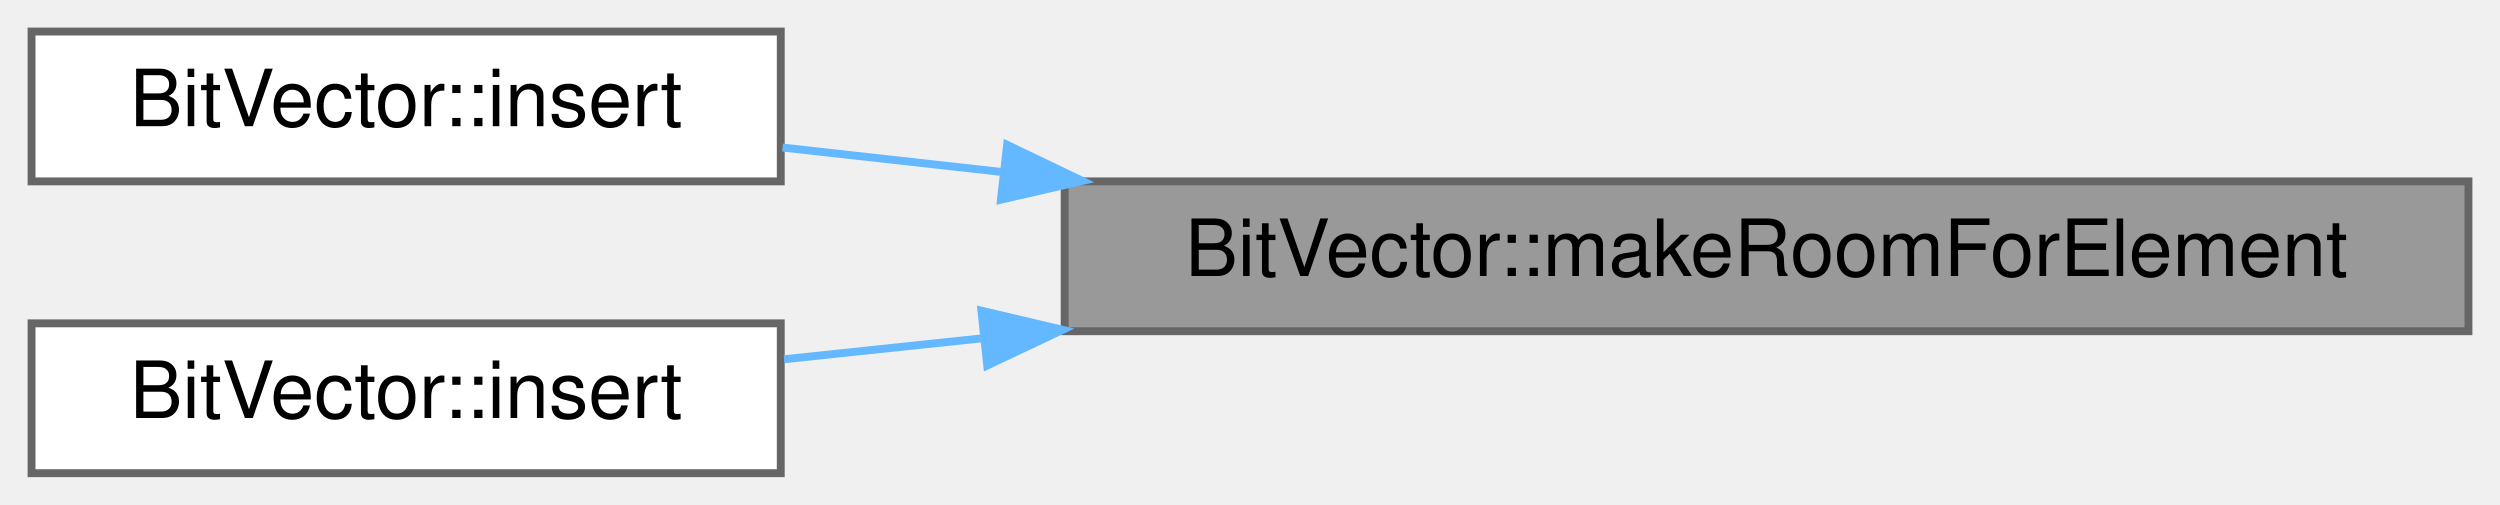
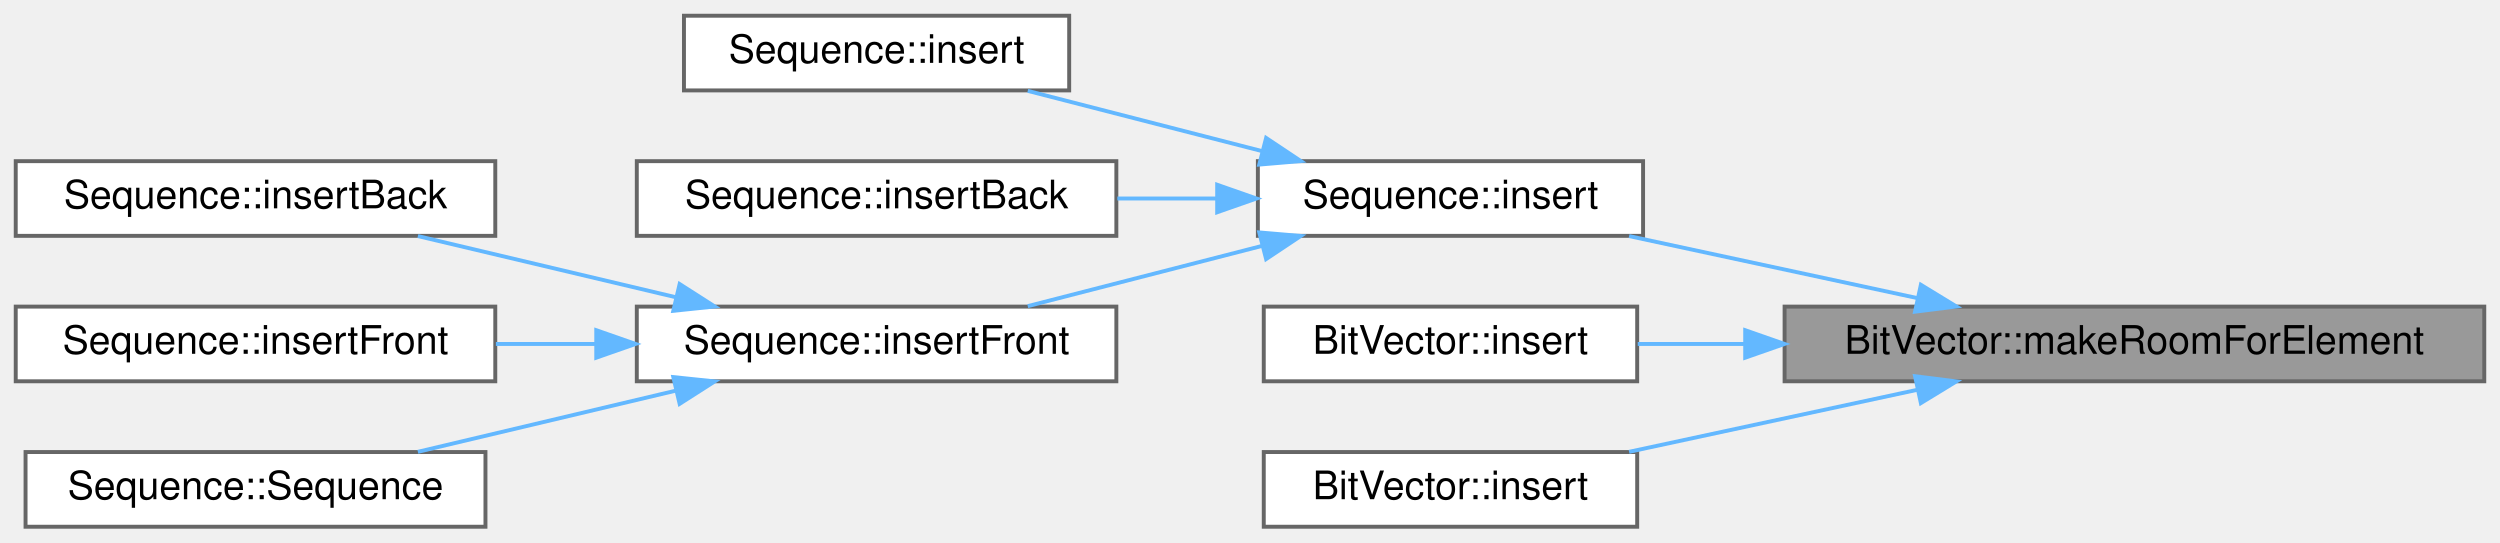
- <svg xmlns="http://www.w3.org/2000/svg" xmlns:xlink="http://www.w3.org/1999/xlink" width="317pt" height="64pt" viewBox="0.00 0.00 317.00 64.00">
-   <g id="graph0" class="graph" transform="scale(1 1) rotate(0) translate(4 60)">
+ <svg xmlns="http://www.w3.org/2000/svg" xmlns:xlink="http://www.w3.org/1999/xlink" width="636pt" height="138pt" viewBox="0.00 0.00 636.00 138.00">
+   <g id="graph0" class="graph" transform="scale(1 1) rotate(0) translate(4 134)">
    <g id="Node000001" class="node">
      <g id="a_Node000001">
        <a xlink:title="Insert a number of blank position inside BitVector::_data.">
-           <polygon fill="#999999" stroke="#666666" points="309,-37 131,-37 131,-18 309,-18 309,-37" />
-           <text text-anchor="middle" x="220" y="-25" font-family="Helvetica,sans-Serif" font-size="10.00">BitVector::makeRoomForElement</text>
+           <polygon fill="#999999" stroke="#666666" points="628,-56 450,-56 450,-37 628,-37 628,-56" />
+           <text text-anchor="middle" x="539" y="-44" font-family="Helvetica,sans-Serif" font-size="10.00">BitVector::makeRoomForElement</text>
        </a>
      </g>
    </g>
    <g id="Node000002" class="node">
      <g id="a_Node000002">
-         <a xlink:href="class_bit_vector.html#a9f86c96c013632abd9d18feafe78d72e" target="_top" xlink:title="Insert a number_of_elements inside the vector at the index pos .">
-           <polygon fill="white" stroke="#666666" points="95,-56 0,-56 0,-37 95,-37 95,-56" />
-           <text text-anchor="middle" x="47.5" y="-44" font-family="Helvetica,sans-Serif" font-size="10.00">BitVector::insert</text>
+         <a xlink:href="class_sequence.html#aa48778c592160ac60319f780817f491c" target="_top" xlink:title="Insert a number of chars at the position position .">
+           <polygon fill="white" stroke="#666666" points="414,-93 316,-93 316,-74 414,-74 414,-93" />
+           <text text-anchor="middle" x="365" y="-81" font-family="Helvetica,sans-Serif" font-size="10.00">Sequence::insert</text>
        </a>
      </g>
    </g>
    <g id="edge1_Node000001_Node000002" class="edge">
      <g id="a_edge1_Node000001_Node000002">
        <a xlink:title=" ">
-           <path fill="none" stroke="#63b8ff" d="M123.14,-38.18C113.48,-39.26 104.01,-40.31 95.23,-41.29" />
-           <polygon fill="#63b8ff" stroke="#63b8ff" points="123.7,-41.64 133.25,-37.06 122.92,-34.68 123.7,-41.64" />
+           <path fill="none" stroke="#63b8ff" d="M483.83,-58.15C460.21,-63.23 432.85,-69.12 410.44,-73.94" />
+           <polygon fill="#63b8ff" stroke="#63b8ff" points="484.67,-61.55 493.71,-56.03 483.19,-54.71 484.67,-61.55" />
+         </a>
+       </g>
+     </g>
+     <g id="Node000009" class="node">
+       <g id="a_Node000009">
+         <a xlink:href="class_bit_vector.html#a9f86c96c013632abd9d18feafe78d72e" target="_top" xlink:title="Insert a number_of_elements inside the vector at the index pos .">
+           <polygon fill="white" stroke="#666666" points="412.5,-56 317.5,-56 317.5,-37 412.5,-37 412.5,-56" />
+           <text text-anchor="middle" x="365" y="-44" font-family="Helvetica,sans-Serif" font-size="10.00">BitVector::insert</text>
+         </a>
+       </g>
+     </g>
+     <g id="edge8_Node000001_Node000009" class="edge">
+       <g id="a_edge8_Node000001_Node000009">
+         <a xlink:title=" ">
+           <path fill="none" stroke="#63b8ff" d="M439.74,-46.5C430.36,-46.5 421.17,-46.5 412.64,-46.5" />
+           <polygon fill="#63b8ff" stroke="#63b8ff" points="439.98,-50 449.98,-46.5 439.98,-43 439.98,-50" />
+         </a>
+       </g>
+     </g>
+     <g id="Node000010" class="node">
+       <g id="a_Node000010">
+         <a xlink:href="class_bit_vector.html#a915743b3f94c75c22317d160bfa741ff" target="_top" xlink:title="Insert a number_of_elements inside the vector at the index pos .">
+           <polygon fill="white" stroke="#666666" points="412.5,-19 317.5,-19 317.5,0 412.5,0 412.5,-19" />
+           <text text-anchor="middle" x="365" y="-7" font-family="Helvetica,sans-Serif" font-size="10.00">BitVector::insert</text>
+         </a>
+       </g>
+     </g>
+     <g id="edge9_Node000001_Node000010" class="edge">
+       <g id="a_edge9_Node000001_Node000010">
+         <a xlink:title=" ">
+           <path fill="none" stroke="#63b8ff" d="M483.83,-34.85C460.21,-29.77 432.85,-23.88 410.44,-19.06" />
+           <polygon fill="#63b8ff" stroke="#63b8ff" points="483.19,-38.29 493.71,-36.97 484.67,-31.45 483.19,-38.29" />
        </a>
      </g>
    </g>
    <g id="Node000003" class="node">
      <g id="a_Node000003">
-         <a xlink:href="class_bit_vector.html#a915743b3f94c75c22317d160bfa741ff" target="_top" xlink:title="Insert a number_of_elements inside the vector at the index pos .">
-           <polygon fill="white" stroke="#666666" points="95,-19 0,-19 0,0 95,0 95,-19" />
-           <text text-anchor="middle" x="47.5" y="-7" font-family="Helvetica,sans-Serif" font-size="10.00">BitVector::insert</text>
+         <a xlink:href="class_sequence.html#a3cf6cf5e54782f4d1a2ee07ec519523c" target="_top" xlink:title="Insert a char at the position position .">
+           <polygon fill="white" stroke="#666666" points="268,-130 170,-130 170,-111 268,-111 268,-130" />
+           <text text-anchor="middle" x="219" y="-118" font-family="Helvetica,sans-Serif" font-size="10.00">Sequence::insert</text>
        </a>
      </g>
    </g>
-     <g id="edge2_Node000001_Node000003" class="edge">
-       <g id="a_edge2_Node000001_Node000003">
+     <g id="edge2_Node000002_Node000003" class="edge">
+       <g id="a_edge2_Node000002_Node000003">
        <a xlink:title=" ">
-           <path fill="none" stroke="#63b8ff" d="M120.79,-17.13C112.02,-16.21 103.44,-15.3 95.43,-14.45" />
-           <polygon fill="#63b8ff" stroke="#63b8ff" points="120.44,-20.61 130.75,-18.18 121.18,-13.65 120.44,-20.61" />
+           <path fill="none" stroke="#63b8ff" d="M317.09,-95.55C297.77,-100.52 275.68,-106.19 257.46,-110.88" />
+           <polygon fill="#63b8ff" stroke="#63b8ff" points="318.1,-98.91 326.92,-93.03 316.36,-92.13 318.1,-98.91" />
+         </a>
+       </g>
+     </g>
+     <g id="Node000004" class="node">
+       <g id="a_Node000004">
+         <a xlink:href="class_sequence.html#aa57fd5a7fdd173374e56006ce1c47bdc" target="_top" xlink:title="Insert a number of chars at the the back of the sequence position .">
+           <polygon fill="white" stroke="#666666" points="280,-93 158,-93 158,-74 280,-74 280,-93" />
+           <text text-anchor="middle" x="219" y="-81" font-family="Helvetica,sans-Serif" font-size="10.00">Sequence::insertBack</text>
+         </a>
+       </g>
+     </g>
+     <g id="edge3_Node000002_Node000004" class="edge">
+       <g id="a_edge3_Node000002_Node000004">
+         <a xlink:title=" ">
+           <path fill="none" stroke="#63b8ff" d="M305.61,-83.5C297.25,-83.5 288.64,-83.5 280.25,-83.5" />
+           <polygon fill="#63b8ff" stroke="#63b8ff" points="305.65,-87 315.65,-83.5 305.65,-80 305.65,-87" />
+         </a>
+       </g>
+     </g>
+     <g id="Node000005" class="node">
+       <g id="a_Node000005">
+         <a xlink:href="class_sequence.html#a092f380b654de9aaa8a770ec0948c454" target="_top" xlink:title="Insert a number of chars at the the front of the sequence position .">
+           <polygon fill="white" stroke="#666666" points="280,-56 158,-56 158,-37 280,-37 280,-56" />
+           <text text-anchor="middle" x="219" y="-44" font-family="Helvetica,sans-Serif" font-size="10.00">Sequence::insertFront</text>
+         </a>
+       </g>
+     </g>
+     <g id="edge4_Node000002_Node000005" class="edge">
+       <g id="a_edge4_Node000002_Node000005">
+         <a xlink:title=" ">
+           <path fill="none" stroke="#63b8ff" d="M317.09,-71.45C297.77,-66.48 275.68,-60.81 257.46,-56.12" />
+           <polygon fill="#63b8ff" stroke="#63b8ff" points="316.36,-74.87 326.92,-73.97 318.1,-68.09 316.36,-74.87" />
+         </a>
+       </g>
+     </g>
+     <g id="Node000006" class="node">
+       <g id="a_Node000006">
+         <a xlink:href="class_sequence.html#a16e70626e330194c1507ed339c9c629c" target="_top" xlink:title="Insert a char at the the back of the sequence position .">
+           <polygon fill="white" stroke="#666666" points="122,-93 0,-93 0,-74 122,-74 122,-93" />
+           <text text-anchor="middle" x="61" y="-81" font-family="Helvetica,sans-Serif" font-size="10.00">Sequence::insertBack</text>
+         </a>
+       </g>
+     </g>
+     <g id="edge5_Node000005_Node000006" class="edge">
+       <g id="a_edge5_Node000005_Node000006">
+         <a xlink:title=" ">
+           <path fill="none" stroke="#63b8ff" d="M168.01,-58.36C146.78,-63.39 122.36,-69.18 102.31,-73.94" />
+           <polygon fill="#63b8ff" stroke="#63b8ff" points="168.9,-61.74 177.83,-56.03 167.29,-54.93 168.9,-61.74" />
+         </a>
+       </g>
+     </g>
+     <g id="Node000007" class="node">
+       <g id="a_Node000007">
+         <a xlink:href="class_sequence.html#a1fa6868ce587e1f3d779bb226cfda548" target="_top" xlink:title="Insert a char at the the front of the sequence position .">
+           <polygon fill="white" stroke="#666666" points="122,-56 0,-56 0,-37 122,-37 122,-56" />
+           <text text-anchor="middle" x="61" y="-44" font-family="Helvetica,sans-Serif" font-size="10.00">Sequence::insertFront</text>
+         </a>
+       </g>
+     </g>
+     <g id="edge6_Node000005_Node000007" class="edge">
+       <g id="a_edge6_Node000005_Node000007">
+         <a xlink:title=" ">
+           <path fill="none" stroke="#63b8ff" d="M147.46,-46.5C139.01,-46.5 130.44,-46.5 122.15,-46.5" />
+           <polygon fill="#63b8ff" stroke="#63b8ff" points="147.69,-50 157.69,-46.5 147.69,-43 147.69,-50" />
+         </a>
+       </g>
+     </g>
+     <g id="Node000008" class="node">
+       <g id="a_Node000008">
+         <a xlink:href="class_sequence.html#ae293cd5124445b604bbcba3a5f01a48a" target="_top" xlink:title="Main Constructor. Construct a new Sequence object.">
+           <polygon fill="white" stroke="#666666" points="119.5,-19 2.5,-19 2.5,0 119.5,0 119.5,-19" />
+           <text text-anchor="middle" x="61" y="-7" font-family="Helvetica,sans-Serif" font-size="10.00">Sequence::Sequence</text>
+         </a>
+       </g>
+     </g>
+     <g id="edge7_Node000005_Node000008" class="edge">
+       <g id="a_edge7_Node000005_Node000008">
+         <a xlink:title=" ">
+           <path fill="none" stroke="#63b8ff" d="M168.01,-34.64C146.78,-29.61 122.36,-23.82 102.31,-19.06" />
+           <polygon fill="#63b8ff" stroke="#63b8ff" points="167.29,-38.07 177.83,-36.97 168.9,-31.26 167.29,-38.07" />
        </a>
      </g>
    </g>
  </g>
</svg>
